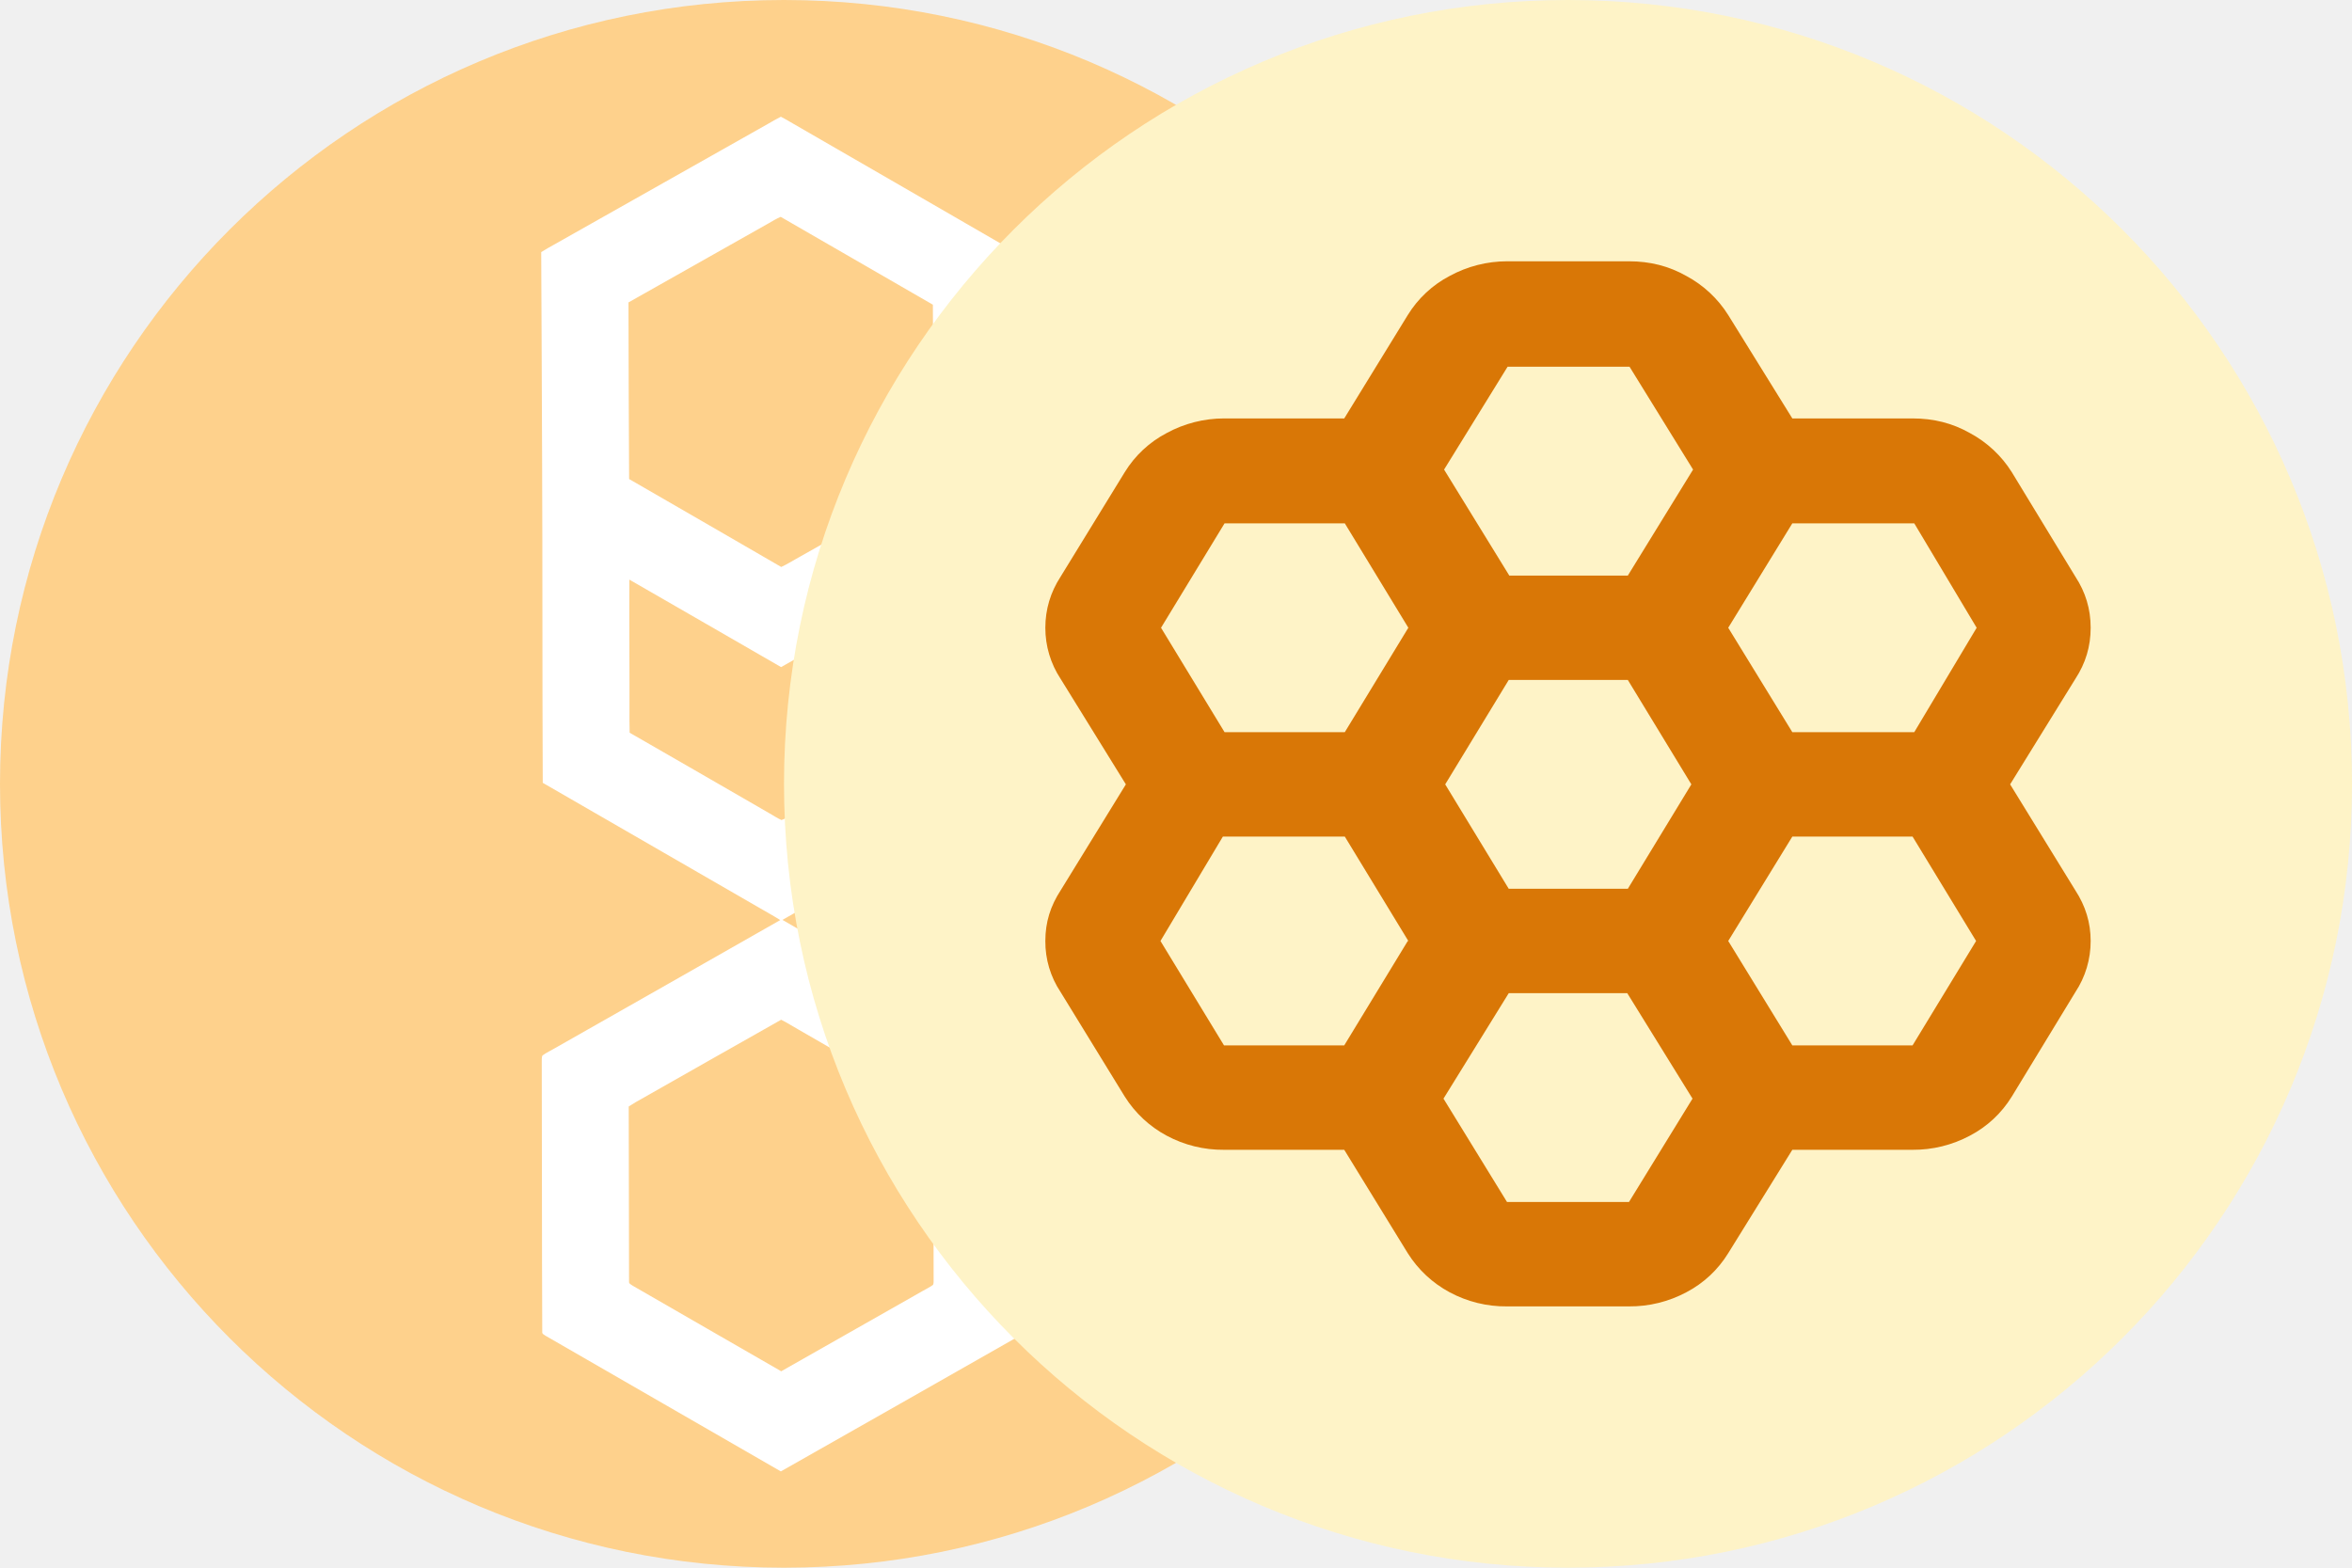
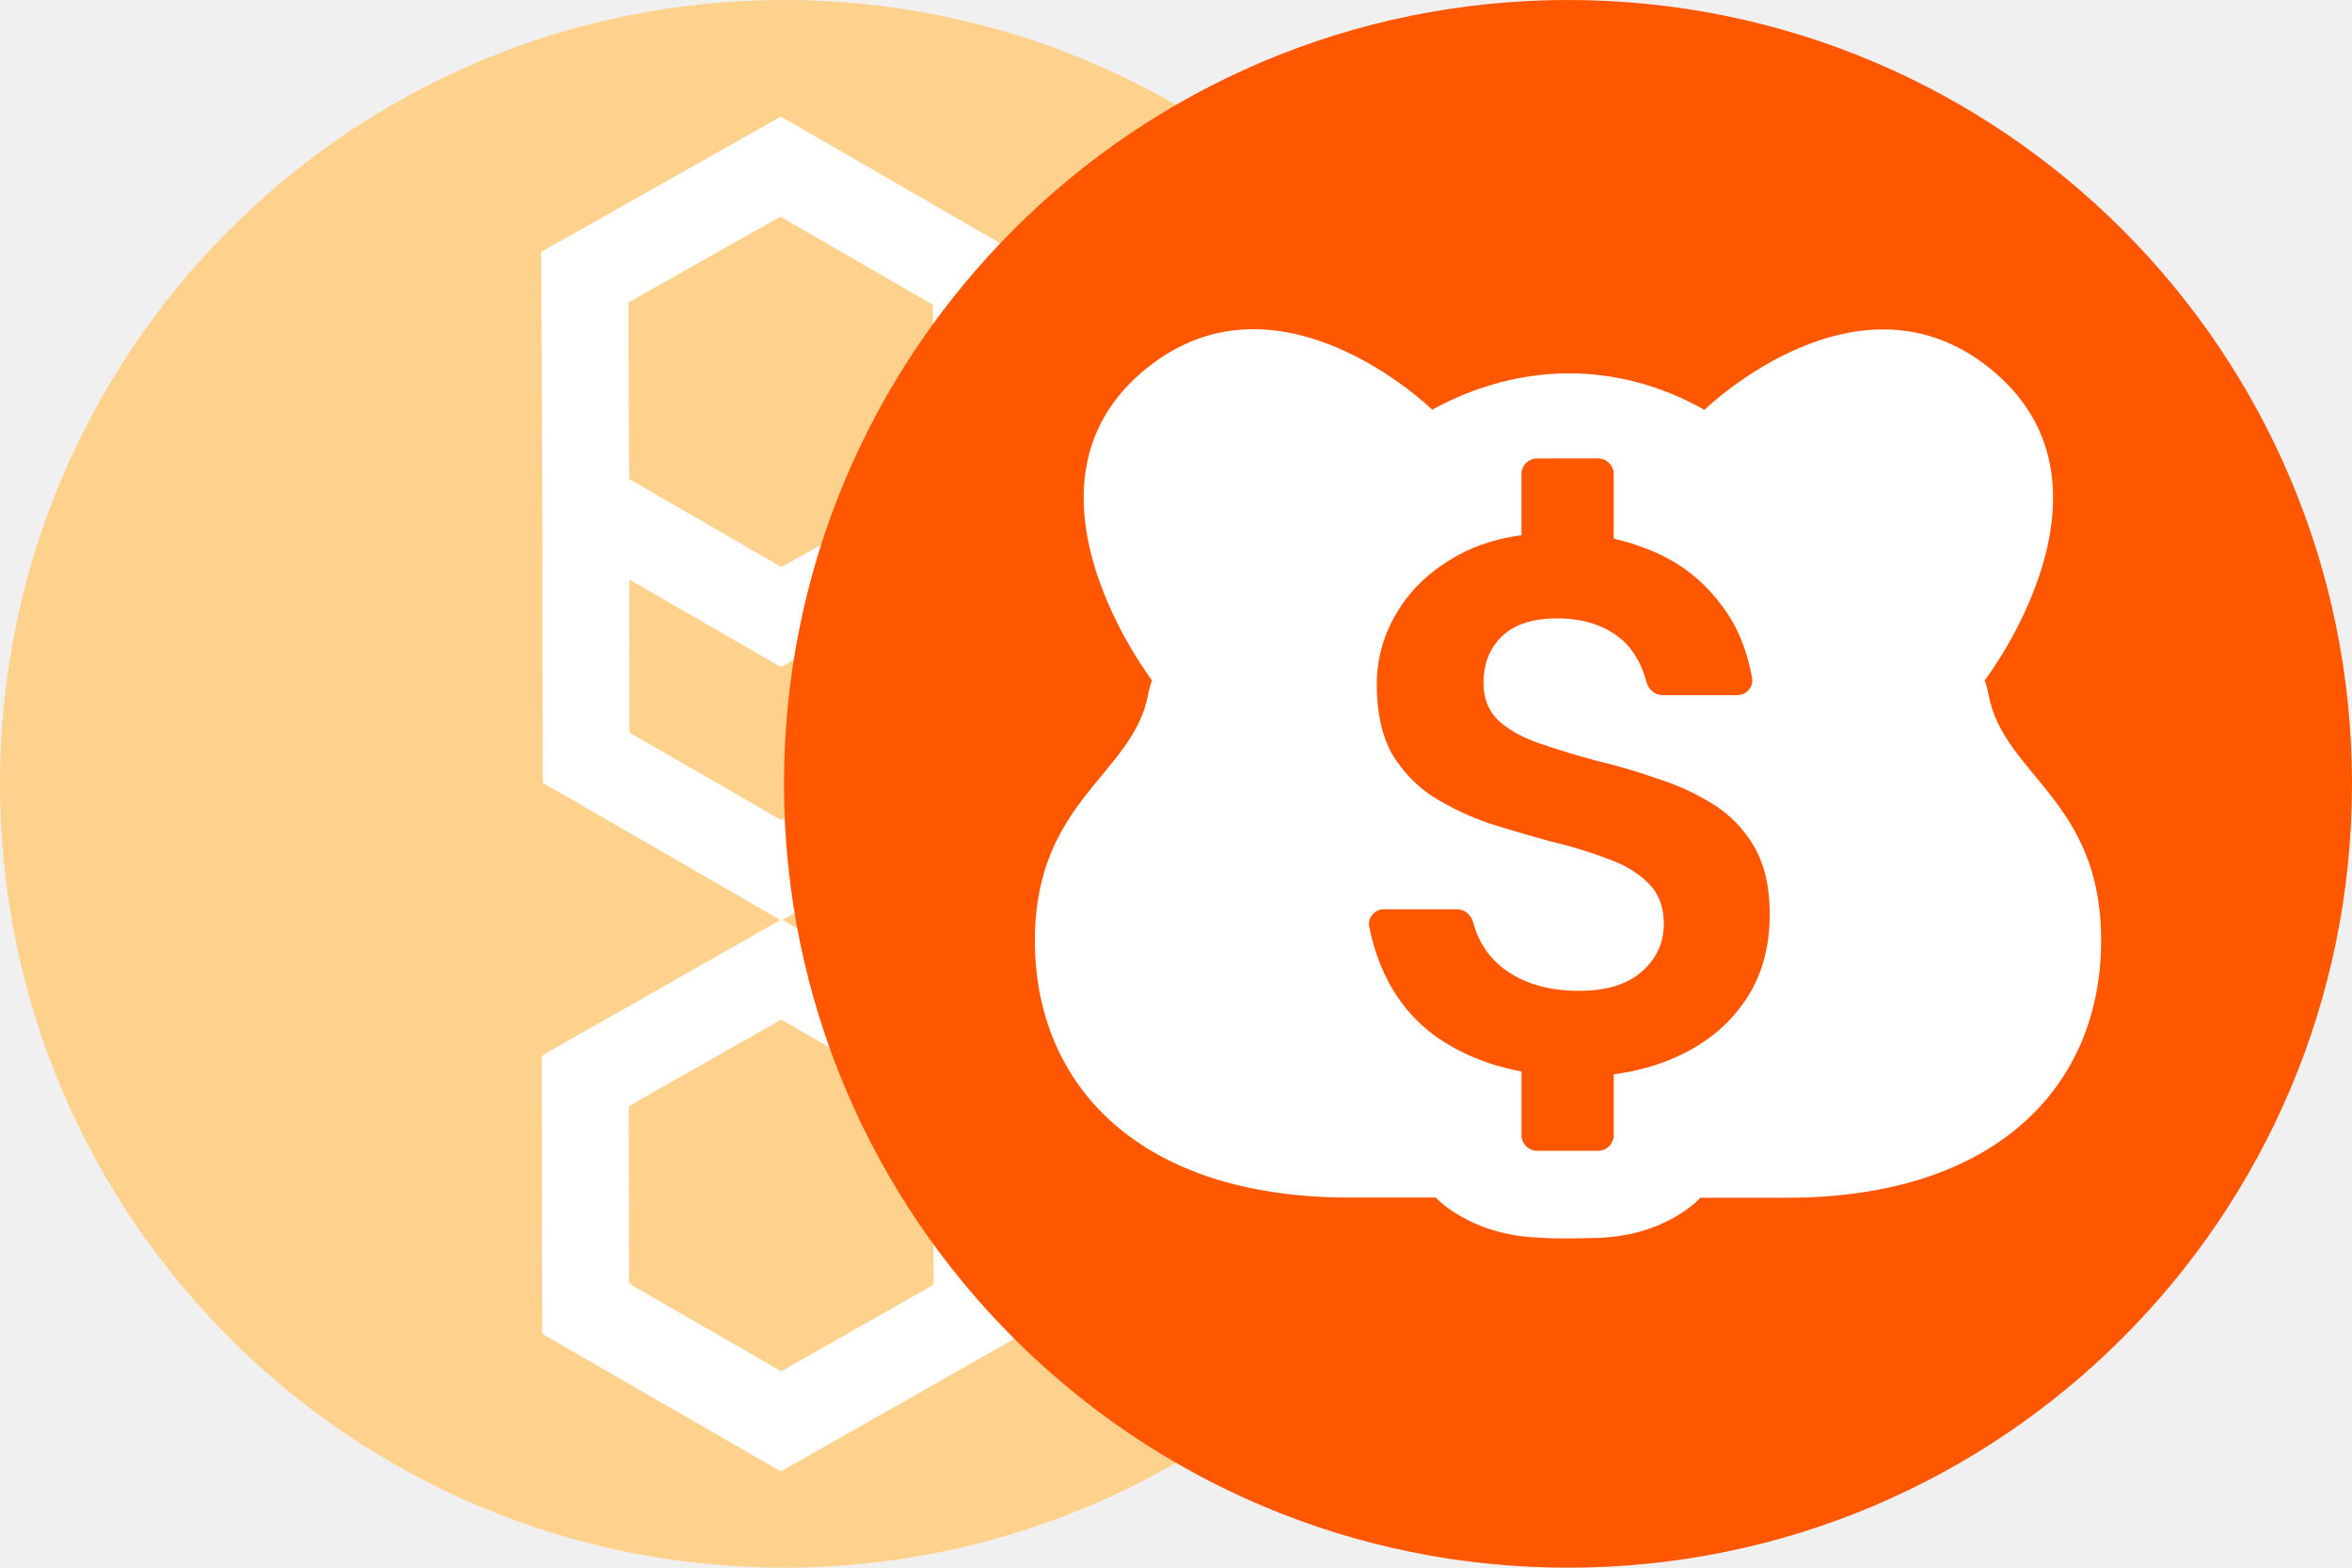
<svg xmlns="http://www.w3.org/2000/svg" viewBox="0 0 192 128">
  <circle cx="64" cy="64" r="64" fill="#fed18c" />
  <path fill="#fff" fill-rule="evenodd" d="M63.744 9.531c.241.12.475.259.707.394 6.257 3.62 12.526 7.225 18.78 10.85.044 8.235.066 16.488.1 24.725.005 6.041.007 12.085.022 18.126-.022.128.039.422-.116.475-6.44 3.663-12.93 7.341-19.363 11.007q9.55 5.526 19.111 11.033c.123.094.332.163.3.352l.026 22.526c-6.516 3.715-13.044 7.418-19.569 11.12-6.4-3.675-12.788-7.389-19.19-11.066-.11-.085-.313-.149-.286-.32-.035-7.339-.018-14.665-.041-22.003.016-.177-.031-.421.065-.576.32-.234.691-.4 1.031-.604 6.12-3.485 12.26-6.951 18.372-10.447-.554-.352-1.13-.663-1.695-.994L44.306 63.916c-.043-8.8-.011-17.615-.052-26.416-.035-5.637-.033-11.277-.073-16.915.34-.216.693-.414 1.045-.61l17.493-9.877c.34-.19.675-.397 1.025-.567m.023 73.729c-3.964 2.227-7.927 4.505-11.89 6.741q-.282.163-.553.343c.023 4.755.006 9.532.027 14.287-.03.186.18.255.3.347 4.045 2.318 8.074 4.671 12.123 6.985 3.868-2.192 7.733-4.394 11.601-6.588.264-.153.548-.286.791-.467a.6.6 0 0 0 .048-.279c-.012-4.683-.01-9.508-.022-14.206-3.663-2.128-7.338-4.239-11.007-6.359-.356-.198-.701-.416-1.057-.614zM51.375 47.325c-.017 3.85.024 7.7.01 11.55q-.002.474.015.95c3.816 2.187 7.621 4.396 11.433 6.593.316.176.621.388.954.534q.15-.037.29-.12c3.972-2.267 8.058-4.579 12.043-6.846.167-.067.119-.34.136-.485-.036-4.02-.002-8.044-.024-12.064-4.162 2.333-8.307 4.698-12.471 7.03-4.131-2.375-8.252-4.772-12.386-7.142m12.356-29.62c-.35.147-.665.343-.992.53l-11.434 6.457c.004 4.805.028 9.614.051 14.42 4.136 2.4 8.289 4.773 12.417 7.18.397-.182.77-.404 1.147-.622 3.76-2.12 7.518-4.25 11.28-6.366.005-4.808-.027-9.62-.047-14.426-4.129-2.388-8.29-4.788-12.423-7.173" />
-   <circle cx="64" cy="64" r="64" fill="#fef3c7" transform="translate(64)" />
-   <path fill="#d97706" d="M109.734 93.88h-9.816a9.7 9.7 0 0 1-4.676-1.152 9.14 9.14 0 0 1-3.426-3.196l-5.232-8.524a7.4 7.4 0 0 1-1.25-4.178c0-1.534.416-2.856 1.25-4.134l5.324-8.654-5.324-8.61a7.54 7.54 0 0 1-1.25-4.176c0-1.492.416-2.9 1.25-4.178l5.232-8.524a8.8 8.8 0 0 1 3.426-3.198 9.8 9.8 0 0 1 4.676-1.192h9.816l5.186-8.44a8.8 8.8 0 0 1 3.426-3.196 9.8 9.8 0 0 1 4.676-1.194h9.956c1.712 0 3.24.384 4.676 1.194a9.14 9.14 0 0 1 3.426 3.196l5.232 8.44h9.816c1.714 0 3.24.382 4.676 1.192a9.14 9.14 0 0 1 3.426 3.198l5.186 8.524c.834 1.28 1.25 2.644 1.25 4.178s-.416 2.898-1.25 4.176l-5.324 8.61 5.324 8.654c.834 1.28 1.25 2.642 1.25 4.134a7.53 7.53 0 0 1-1.25 4.178l-5.186 8.524a8.8 8.8 0 0 1-3.426 3.196 9.8 9.8 0 0 1-4.676 1.152h-9.816l-5.232 8.44a8.8 8.8 0 0 1-3.426 3.196 9.8 9.8 0 0 1-4.676 1.15h-9.958a9.7 9.7 0 0 1-4.676-1.15 9.14 9.14 0 0 1-3.426-3.196zm36.578-34.1h9.954l5.094-8.524-5.094-8.526h-9.954l-5.232 8.526zm-23.15 12.788h9.722l5.186-8.526-5.186-8.524h-9.722l-5.186 8.524zm0-25.574h9.722l5.326-8.654-5.186-8.396h-9.956l-5.184 8.396 5.324 8.654zm-8.196 4.26-5.186-8.524h-9.816l-5.186 8.526 5.186 8.524h9.816zm0 25.576-5.186-8.524h-9.954l-5.094 8.524 5.186 8.524h9.816l5.186-8.524zm8.196 4.262-5.326 8.61 5.186 8.44h9.956l5.186-8.44-5.326-8.61h-9.722zm23.15 4.262h9.816l5.186-8.524-5.186-8.524h-9.816l-5.232 8.524z" />
+   <path fill="#ff5600" d="M64 64c0-35.346 28.654-64 64-64s64 28.654 64 64-28.654 64-64 64-64-28.654-64-64" />
+   <path fill="#fff" fill-rule="evenodd" d="M93.11 30.48c10.944-9.54 23.722 2.89 23.807 2.97 7.106-3.894 15.105-4.016 22.22.017.07-.067 12.856-12.516 23.805-2.97 10.967 9.544-.874 24.98-.927 25.064.143.35.232.717.303 1.101 1.177 6.608 9.255 8.66 9.202 20.157 0 11.731-8.435 20.976-25.661 20.976h-7.062c-.017.05-2.924 3.288-8.898 3.288-2.996.1-4.298-.034-4.298-.034-5.628-.216-8.357-3.23-8.399-3.27h-7.061c-17.226 0-25.661-9.245-25.661-20.976 0-11.514 8.078-13.55 9.255-20.158.071-.367.178-.734.303-1.101-.053-.067-11.876-15.519-.927-25.064m32.374 6.95a1.28 1.28 0 0 0-1.28 1.28v4.986q-2.88.395-5.082 1.583-3.3 1.782-5.016 4.618a11.2 11.2 0 0 0-1.717 6.003q0 3.43 1.255 5.673 1.32 2.177 3.366 3.496a22.3 22.3 0 0 0 4.62 2.177q2.51.792 4.95 1.452 2.509.593 4.556 1.385 2.112.725 3.366 1.979 1.32 1.253 1.32 3.364 0 2.31-1.783 3.892-1.782 1.583-5.148 1.583-3.63 0-6.007-1.715-1.96-1.415-2.617-3.86c-.166-.615-.694-1.087-1.33-1.087h-5.942c-.775 0-1.375.684-1.22 1.444q1.18 5.787 5.3 8.846 3.06 2.196 7.13 2.958v5.196c0 .706.573 1.28 1.28 1.28h4.964a1.28 1.28 0 0 0 1.28-1.28v-4.97q2.76-.352 5.083-1.402 3.564-1.584 5.61-4.552 2.047-2.97 2.047-7.125 0-3.297-1.255-5.475a9.86 9.86 0 0 0-3.366-3.496 20 20 0 0 0-4.62-2.111 49 49 0 0 0-4.95-1.451 71 71 0 0 1-4.556-1.385q-2.112-.726-3.366-1.848-1.253-1.187-1.254-3.1 0-2.375 1.519-3.826t4.488-1.451q3.036 0 5.017 1.517 1.638 1.255 2.282 3.685c.16.606.686 1.064 1.313 1.065h6.077c.758 0 1.355-.657 1.223-1.404q-.635-3.61-2.579-6.05a13.2 13.2 0 0 0-5.676-4.355 18 18 0 0 0-3.037-.97v-5.27a1.28 1.28 0 0 0-1.28-1.28z" clip-rule="evenodd" />
</svg>
